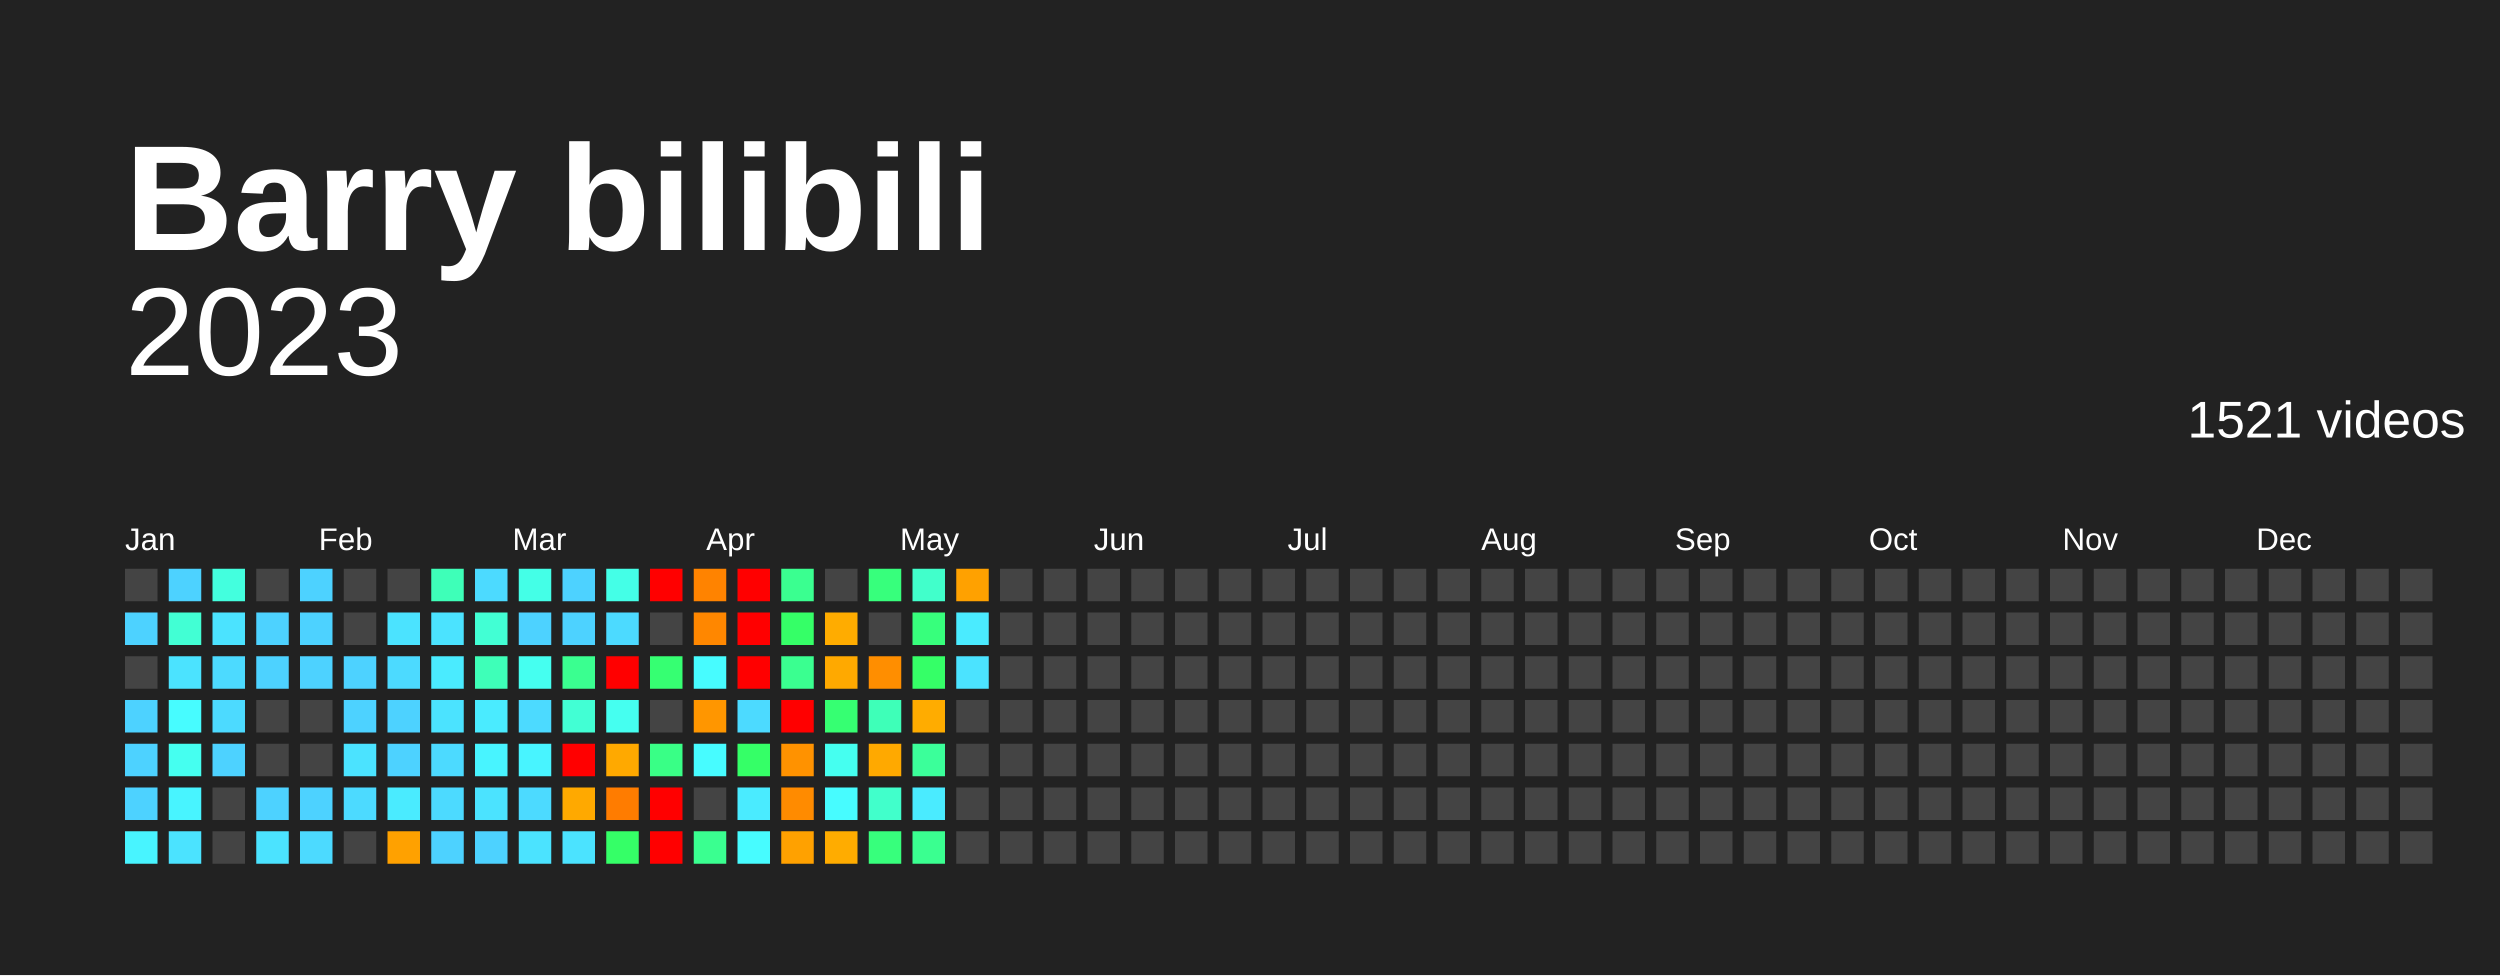
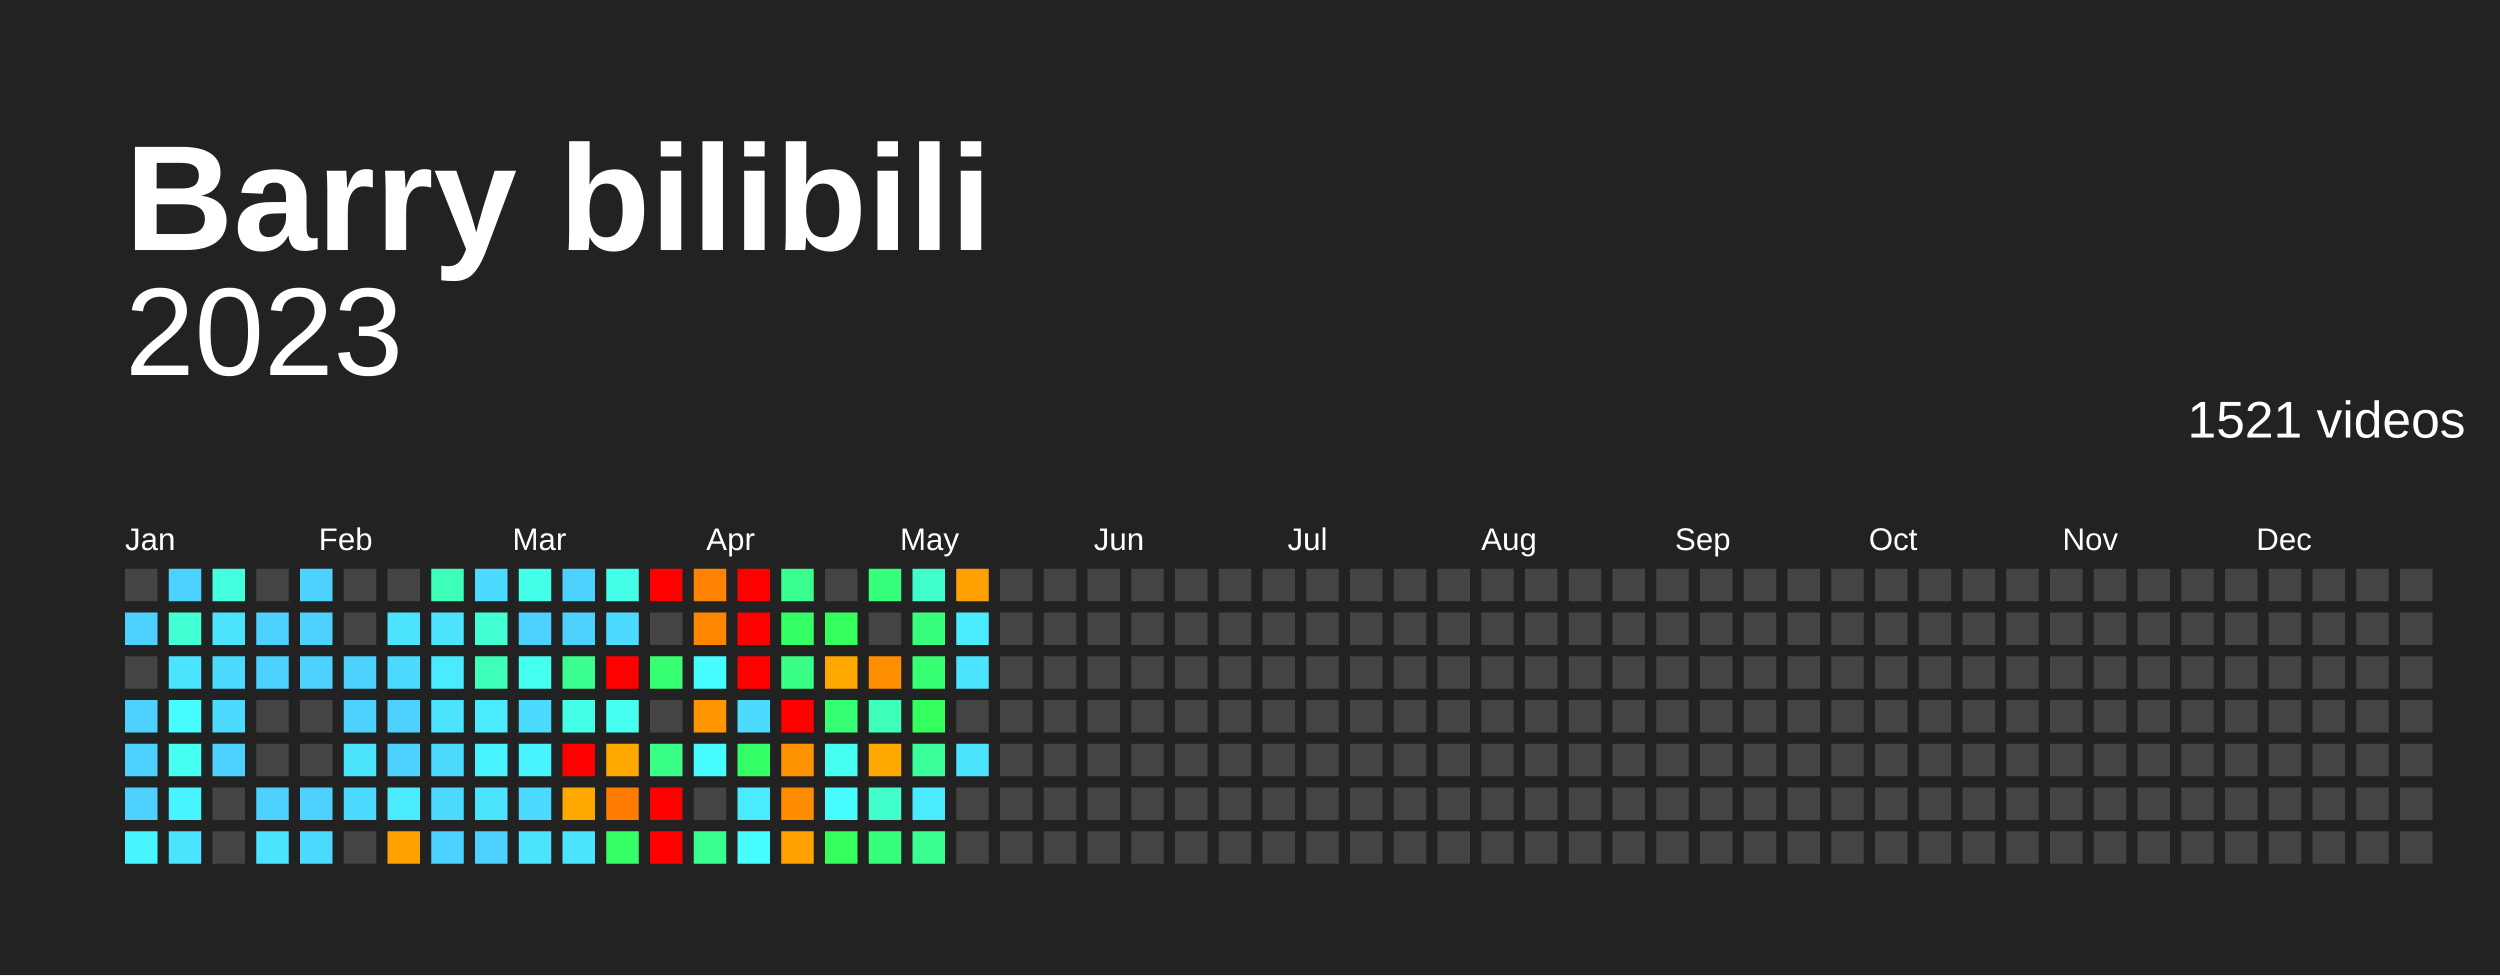
<svg xmlns="http://www.w3.org/2000/svg" baseProfile="full" height="78mm" version="1.1" viewBox="0,0,200,78" width="200mm">
  <defs />
  <rect fill="#222222" height="78" width="200" x="0" y="0" />
  <text fill="#FFFFFF" style="font-size:12px; font-family:Arial; font-weight:bold;" x="10" y="20">Barry bilibili</text>
  <text alignment-baseline="hanging" fill="#FFFFFF" style="font-size:10.0px; font-family:Arial;" x="10" y="30">2023</text>
  <text alignment-baseline="hanging" fill="#FFFFFF" style="font-size:4.125px; font-family:Arial;" x="175" y="35">1521 videos</text>
  <text fill="#FFFFFF" style="font-size:2.5px; font-family:Arial" x="10.0" y="44">Jan</text>
  <text fill="#FFFFFF" style="font-size:2.5px; font-family:Arial" x="25.5" y="44">Feb</text>
  <text fill="#FFFFFF" style="font-size:2.5px; font-family:Arial" x="41.0" y="44">Mar</text>
  <text fill="#FFFFFF" style="font-size:2.5px; font-family:Arial" x="56.5" y="44">Apr</text>
  <text fill="#FFFFFF" style="font-size:2.5px; font-family:Arial" x="72.0" y="44">May</text>
  <text fill="#FFFFFF" style="font-size:2.5px; font-family:Arial" x="87.5" y="44">Jun</text>
  <text fill="#FFFFFF" style="font-size:2.5px; font-family:Arial" x="103.0" y="44">Jul</text>
  <text fill="#FFFFFF" style="font-size:2.5px; font-family:Arial" x="118.5" y="44">Aug</text>
  <text fill="#FFFFFF" style="font-size:2.5px; font-family:Arial" x="134.0" y="44">Sep</text>
  <text fill="#FFFFFF" style="font-size:2.5px; font-family:Arial" x="149.5" y="44">Oct</text>
  <text fill="#FFFFFF" style="font-size:2.5px; font-family:Arial" x="165.0" y="44">Nov</text>
  <text fill="#FFFFFF" style="font-size:2.5px; font-family:Arial" x="180.5" y="44">Dec</text>
  <rect fill="#444444" height="2.6" width="2.6" x="10.0" y="45.5" />
  <rect fill="#4dd2ff" height="2.6" width="2.6" x="10.0" y="49.0" />
  <rect fill="#444444" height="2.6" width="2.6" x="10.0" y="52.5" />
  <rect fill="#4dd2ff" height="2.6" width="2.6" x="10.0" y="56.0" />
  <rect fill="#4dd2ff" height="2.6" width="2.6" x="10.0" y="59.5" />
  <rect fill="#4dd2ff" height="2.6" width="2.6" x="10.0" y="63.0" />
  <rect fill="#48f4ff" height="2.6" width="2.6" x="10.0" y="66.5" />
  <rect fill="#4dd2ff" height="2.6" width="2.6" x="13.5" y="45.5" />
  <rect fill="#42ffd4" height="2.6" width="2.6" x="13.5" y="49.0" />
  <rect fill="#4be3ff" height="2.6" width="2.6" x="13.5" y="52.5" />
  <rect fill="#47fcff" height="2.6" width="2.6" x="13.5" y="56.0" />
  <rect fill="#45fff0" height="2.6" width="2.6" x="13.5" y="59.5" />
  <rect fill="#48f4ff" height="2.6" width="2.6" x="13.5" y="63.0" />
  <rect fill="#4be3ff" height="2.6" width="2.6" x="13.5" y="66.5" />
  <rect fill="#43ffde" height="2.6" width="2.6" x="17.0" y="45.5" />
  <rect fill="#4be3ff" height="2.6" width="2.6" x="17.0" y="49.0" />
  <rect fill="#4cdaff" height="2.6" width="2.6" x="17.0" y="52.5" />
  <rect fill="#4cdaff" height="2.6" width="2.6" x="17.0" y="56.0" />
  <rect fill="#4dd2ff" height="2.6" width="2.6" x="17.0" y="59.5" />
  <rect fill="#444444" height="2.6" width="2.6" x="17.0" y="63.0" />
  <rect fill="#444444" height="2.6" width="2.6" x="17.0" y="66.5" />
  <rect fill="#444444" height="2.6" width="2.6" x="20.5" y="45.5" />
  <rect fill="#4dd2ff" height="2.6" width="2.6" x="20.5" y="49.0" />
  <rect fill="#4dd2ff" height="2.6" width="2.6" x="20.5" y="52.5" />
  <rect fill="#444444" height="2.6" width="2.6" x="20.5" y="56.0" />
  <rect fill="#444444" height="2.6" width="2.6" x="20.5" y="59.5" />
  <rect fill="#4dd2ff" height="2.6" width="2.6" x="20.5" y="63.0" />
  <rect fill="#4be3ff" height="2.6" width="2.6" x="20.5" y="66.5" />
  <rect fill="#4dd2ff" height="2.6" width="2.6" x="24.0" y="45.5" />
  <rect fill="#4dd2ff" height="2.6" width="2.6" x="24.0" y="49.0" />
  <rect fill="#4dd2ff" height="2.6" width="2.6" x="24.0" y="52.5" />
  <rect fill="#444444" height="2.6" width="2.6" x="24.0" y="56.0" />
  <rect fill="#444444" height="2.6" width="2.6" x="24.0" y="59.5" />
  <rect fill="#4dd2ff" height="2.6" width="2.6" x="24.0" y="63.0" />
  <rect fill="#4cdaff" height="2.6" width="2.6" x="24.0" y="66.5" />
  <rect fill="#444444" height="2.6" width="2.6" x="27.5" y="45.5" />
  <rect fill="#444444" height="2.6" width="2.6" x="27.5" y="49.0" />
  <rect fill="#4dd2ff" height="2.6" width="2.6" x="27.5" y="52.5" />
  <rect fill="#4dd2ff" height="2.6" width="2.6" x="27.5" y="56.0" />
  <rect fill="#4be3ff" height="2.6" width="2.6" x="27.5" y="59.5" />
  <rect fill="#4cdaff" height="2.6" width="2.6" x="27.5" y="63.0" />
  <rect fill="#444444" height="2.6" width="2.6" x="27.5" y="66.5" />
  <rect fill="#444444" height="2.6" width="2.6" x="31.0" y="45.5" />
  <rect fill="#4be3ff" height="2.6" width="2.6" x="31.0" y="49.0" />
  <rect fill="#4cdaff" height="2.6" width="2.6" x="31.0" y="52.5" />
  <rect fill="#4dd2ff" height="2.6" width="2.6" x="31.0" y="56.0" />
  <rect fill="#4dd2ff" height="2.6" width="2.6" x="31.0" y="59.5" />
  <rect fill="#4aebff" height="2.6" width="2.6" x="31.0" y="63.0" />
  <rect fill="#ffa100" height="2.6" width="2.6" x="31.0" y="66.5" />
  <rect fill="#3effb8" height="2.6" width="2.6" x="34.5" y="45.5" />
  <rect fill="#4be3ff" height="2.6" width="2.6" x="34.5" y="49.0" />
  <rect fill="#4aebff" height="2.6" width="2.6" x="34.5" y="52.5" />
  <rect fill="#4be3ff" height="2.6" width="2.6" x="34.5" y="56.0" />
  <rect fill="#4cdaff" height="2.6" width="2.6" x="34.5" y="59.5" />
  <rect fill="#4cdaff" height="2.6" width="2.6" x="34.5" y="63.0" />
  <rect fill="#4dd2ff" height="2.6" width="2.6" x="34.5" y="66.5" />
  <rect fill="#4cdaff" height="2.6" width="2.6" x="38.0" y="45.5" />
  <rect fill="#42ffd4" height="2.6" width="2.6" x="38.0" y="49.0" />
  <rect fill="#3effb8" height="2.6" width="2.6" x="38.0" y="52.5" />
  <rect fill="#4aebff" height="2.6" width="2.6" x="38.0" y="56.0" />
  <rect fill="#48f4ff" height="2.6" width="2.6" x="38.0" y="59.5" />
  <rect fill="#4be3ff" height="2.6" width="2.6" x="38.0" y="63.0" />
  <rect fill="#4dd2ff" height="2.6" width="2.6" x="38.0" y="66.5" />
  <rect fill="#44ffe7" height="2.6" width="2.6" x="41.5" y="45.5" />
  <rect fill="#4dd2ff" height="2.6" width="2.6" x="41.5" y="49.0" />
  <rect fill="#45fff0" height="2.6" width="2.6" x="41.5" y="52.5" />
  <rect fill="#4cdaff" height="2.6" width="2.6" x="41.5" y="56.0" />
  <rect fill="#48f4ff" height="2.6" width="2.6" x="41.5" y="59.5" />
  <rect fill="#4cdaff" height="2.6" width="2.6" x="41.5" y="63.0" />
  <rect fill="#4be3ff" height="2.6" width="2.6" x="41.5" y="66.5" />
  <rect fill="#4dd2ff" height="2.6" width="2.6" x="45.0" y="45.5" />
  <rect fill="#4dd2ff" height="2.6" width="2.6" x="45.0" y="49.0" />
  <rect fill="#3aff90" height="2.6" width="2.6" x="45.0" y="52.5" />
-   <rect fill="#42ffd4" height="2.6" width="2.6" x="45.0" y="56.0" />
+   <rect fill="#44ffe7" height="2.6" width="2.6" x="45.0" y="56.0" />
  <rect fill="red" height="2.6" width="2.6" x="45.0" y="59.5" />
  <rect fill="#ffa900" height="2.6" width="2.6" x="45.0" y="63.0" />
  <rect fill="#4be3ff" height="2.6" width="2.6" x="45.0" y="66.5" />
  <rect fill="#44ffe7" height="2.6" width="2.6" x="48.5" y="45.5" />
  <rect fill="#4cdaff" height="2.6" width="2.6" x="48.5" y="49.0" />
  <rect fill="red" height="2.6" width="2.6" x="48.5" y="52.5" />
  <rect fill="#45fff0" height="2.6" width="2.6" x="48.5" y="56.0" />
  <rect fill="#ffa900" height="2.6" width="2.6" x="48.5" y="59.5" />
  <rect fill="#ff7c00" height="2.6" width="2.6" x="48.5" y="63.0" />
  <rect fill="#35ff67" height="2.6" width="2.6" x="48.5" y="66.5" />
  <rect fill="red" height="2.6" width="2.6" x="52.0" y="45.5" />
  <rect fill="#444444" height="2.6" width="2.6" x="52.0" y="49.0" />
  <rect fill="#36ff72" height="2.6" width="2.6" x="52.0" y="52.5" />
  <rect fill="#444444" height="2.6" width="2.6" x="52.0" y="56.0" />
  <rect fill="#39ff86" height="2.6" width="2.6" x="52.0" y="59.5" />
  <rect fill="red" height="2.6" width="2.6" x="52.0" y="63.0" />
  <rect fill="red" height="2.6" width="2.6" x="52.0" y="66.5" />
  <rect fill="#ff8300" height="2.6" width="2.6" x="55.5" y="45.5" />
  <rect fill="#ff8700" height="2.6" width="2.6" x="55.5" y="49.0" />
  <rect fill="#47fcff" height="2.6" width="2.6" x="55.5" y="52.5" />
  <rect fill="#ff9600" height="2.6" width="2.6" x="55.5" y="56.0" />
  <rect fill="#47fcff" height="2.6" width="2.6" x="55.5" y="59.5" />
  <rect fill="#444444" height="2.6" width="2.6" x="55.5" y="63.0" />
  <rect fill="#3aff90" height="2.6" width="2.6" x="55.5" y="66.5" />
  <rect fill="red" height="2.6" width="2.6" x="59.0" y="45.5" />
  <rect fill="red" height="2.6" width="2.6" x="59.0" y="49.0" />
  <rect fill="red" height="2.6" width="2.6" x="59.0" y="52.5" />
  <rect fill="#4cdaff" height="2.6" width="2.6" x="59.0" y="56.0" />
  <rect fill="#35ff67" height="2.6" width="2.6" x="59.0" y="59.5" />
  <rect fill="#4aebff" height="2.6" width="2.6" x="59.0" y="63.0" />
  <rect fill="#47fcff" height="2.6" width="2.6" x="59.0" y="66.5" />
  <rect fill="#3aff90" height="2.6" width="2.6" x="62.5" y="45.5" />
  <rect fill="#35ff67" height="2.6" width="2.6" x="62.5" y="49.0" />
-   <rect fill="#3aff90" height="2.6" width="2.6" x="62.5" y="52.5" />
+   <rect fill="#39ff86" height="2.6" width="2.6" x="62.5" y="52.5" />
  <rect fill="red" height="2.6" width="2.6" x="62.5" y="56.0" />
  <rect fill="#ff9200" height="2.6" width="2.6" x="62.5" y="59.5" />
  <rect fill="#ff8b00" height="2.6" width="2.6" x="62.5" y="63.0" />
  <rect fill="#ffa100" height="2.6" width="2.6" x="62.5" y="66.5" />
  <rect fill="#444444" height="2.6" width="2.6" x="66.0" y="45.5" />
-   <rect fill="#ffac00" height="2.6" width="2.6" x="66.0" y="49.0" />
+   <rect fill="#34ff5d" height="2.6" width="2.6" x="66.0" y="49.0" />
  <rect fill="#ffa900" height="2.6" width="2.6" x="66.0" y="52.5" />
  <rect fill="#36ff72" height="2.6" width="2.6" x="66.0" y="56.0" />
  <rect fill="#45fff0" height="2.6" width="2.6" x="66.0" y="59.5" />
  <rect fill="#47fcff" height="2.6" width="2.6" x="66.0" y="63.0" />
-   <rect fill="#ffac00" height="2.6" width="2.6" x="66.0" y="66.5" />
+   <rect fill="#34ff5d" height="2.6" width="2.6" x="66.0" y="66.5" />
  <rect fill="#37ff7c" height="2.6" width="2.6" x="69.5" y="45.5" />
  <rect fill="#444444" height="2.6" width="2.6" x="69.5" y="49.0" />
  <rect fill="#ff8e00" height="2.6" width="2.6" x="69.5" y="52.5" />
  <rect fill="#3effb8" height="2.6" width="2.6" x="69.5" y="56.0" />
  <rect fill="#ffa900" height="2.6" width="2.6" x="69.5" y="59.5" />
  <rect fill="#41ffcb" height="2.6" width="2.6" x="69.5" y="63.0" />
  <rect fill="#37ff7c" height="2.6" width="2.6" x="69.5" y="66.5" />
  <rect fill="#41ffcb" height="2.6" width="2.6" x="73.0" y="45.5" />
  <rect fill="#37ff7c" height="2.6" width="2.6" x="73.0" y="49.0" />
-   <rect fill="#35ff67" height="2.6" width="2.6" x="73.0" y="52.5" />
-   <rect fill="#ffac00" height="2.6" width="2.6" x="73.0" y="56.0" />
+   <rect fill="#36ff72" height="2.6" width="2.6" x="73.0" y="52.5" />
+   <rect fill="#34ff5d" height="2.6" width="2.6" x="73.0" y="56.0" />
  <rect fill="#3bff9a" height="2.6" width="2.6" x="73.0" y="59.5" />
  <rect fill="#4aebff" height="2.6" width="2.6" x="73.0" y="63.0" />
  <rect fill="#3aff90" height="2.6" width="2.6" x="73.0" y="66.5" />
  <rect fill="#ffa100" height="2.6" width="2.6" x="76.5" y="45.5" />
  <rect fill="#4aebff" height="2.6" width="2.6" x="76.5" y="49.0" />
  <rect fill="#4be3ff" height="2.6" width="2.6" x="76.5" y="52.5" />
  <rect fill="#444444" height="2.6" width="2.6" x="76.5" y="56.0" />
-   <rect fill="#444444" height="2.6" width="2.6" x="76.5" y="59.5" />
+   <rect fill="#4be3ff" height="2.6" width="2.6" x="76.5" y="59.5" />
  <rect fill="#444444" height="2.6" width="2.6" x="76.5" y="63.0" />
  <rect fill="#444444" height="2.6" width="2.6" x="76.5" y="66.5" />
  <rect fill="#444444" height="2.6" width="2.6" x="80.0" y="45.5" />
  <rect fill="#444444" height="2.6" width="2.6" x="80.0" y="49.0" />
  <rect fill="#444444" height="2.6" width="2.6" x="80.0" y="52.5" />
  <rect fill="#444444" height="2.6" width="2.6" x="80.0" y="56.0" />
  <rect fill="#444444" height="2.6" width="2.6" x="80.0" y="59.5" />
  <rect fill="#444444" height="2.6" width="2.6" x="80.0" y="63.0" />
  <rect fill="#444444" height="2.6" width="2.6" x="80.0" y="66.5" />
  <rect fill="#444444" height="2.6" width="2.6" x="83.5" y="45.5" />
  <rect fill="#444444" height="2.6" width="2.6" x="83.5" y="49.0" />
  <rect fill="#444444" height="2.6" width="2.6" x="83.5" y="52.5" />
  <rect fill="#444444" height="2.6" width="2.6" x="83.5" y="56.0" />
  <rect fill="#444444" height="2.6" width="2.6" x="83.5" y="59.5" />
  <rect fill="#444444" height="2.6" width="2.6" x="83.5" y="63.0" />
  <rect fill="#444444" height="2.6" width="2.6" x="83.5" y="66.5" />
  <rect fill="#444444" height="2.6" width="2.6" x="87.0" y="45.5" />
  <rect fill="#444444" height="2.6" width="2.6" x="87.0" y="49.0" />
  <rect fill="#444444" height="2.6" width="2.6" x="87.0" y="52.5" />
  <rect fill="#444444" height="2.6" width="2.6" x="87.0" y="56.0" />
  <rect fill="#444444" height="2.6" width="2.6" x="87.0" y="59.5" />
  <rect fill="#444444" height="2.6" width="2.6" x="87.0" y="63.0" />
  <rect fill="#444444" height="2.6" width="2.6" x="87.0" y="66.5" />
  <rect fill="#444444" height="2.6" width="2.6" x="90.5" y="45.5" />
  <rect fill="#444444" height="2.6" width="2.6" x="90.5" y="49.0" />
  <rect fill="#444444" height="2.6" width="2.6" x="90.5" y="52.5" />
  <rect fill="#444444" height="2.6" width="2.6" x="90.5" y="56.0" />
  <rect fill="#444444" height="2.6" width="2.6" x="90.5" y="59.5" />
  <rect fill="#444444" height="2.6" width="2.6" x="90.5" y="63.0" />
  <rect fill="#444444" height="2.6" width="2.6" x="90.5" y="66.5" />
  <rect fill="#444444" height="2.6" width="2.6" x="94.0" y="45.5" />
  <rect fill="#444444" height="2.6" width="2.6" x="94.0" y="49.0" />
  <rect fill="#444444" height="2.6" width="2.6" x="94.0" y="52.5" />
  <rect fill="#444444" height="2.6" width="2.6" x="94.0" y="56.0" />
  <rect fill="#444444" height="2.6" width="2.6" x="94.0" y="59.5" />
  <rect fill="#444444" height="2.6" width="2.6" x="94.0" y="63.0" />
  <rect fill="#444444" height="2.6" width="2.6" x="94.0" y="66.5" />
  <rect fill="#444444" height="2.6" width="2.6" x="97.5" y="45.5" />
  <rect fill="#444444" height="2.6" width="2.6" x="97.5" y="49.0" />
  <rect fill="#444444" height="2.6" width="2.6" x="97.5" y="52.5" />
  <rect fill="#444444" height="2.6" width="2.6" x="97.5" y="56.0" />
  <rect fill="#444444" height="2.6" width="2.6" x="97.5" y="59.5" />
  <rect fill="#444444" height="2.6" width="2.6" x="97.5" y="63.0" />
  <rect fill="#444444" height="2.6" width="2.6" x="97.5" y="66.5" />
  <rect fill="#444444" height="2.6" width="2.6" x="101.0" y="45.5" />
  <rect fill="#444444" height="2.6" width="2.6" x="101.0" y="49.0" />
  <rect fill="#444444" height="2.6" width="2.6" x="101.0" y="52.5" />
  <rect fill="#444444" height="2.6" width="2.6" x="101.0" y="56.0" />
  <rect fill="#444444" height="2.6" width="2.6" x="101.0" y="59.5" />
  <rect fill="#444444" height="2.6" width="2.6" x="101.0" y="63.0" />
  <rect fill="#444444" height="2.6" width="2.6" x="101.0" y="66.5" />
  <rect fill="#444444" height="2.6" width="2.6" x="104.5" y="45.5" />
  <rect fill="#444444" height="2.6" width="2.6" x="104.5" y="49.0" />
  <rect fill="#444444" height="2.6" width="2.6" x="104.5" y="52.5" />
  <rect fill="#444444" height="2.6" width="2.6" x="104.5" y="56.0" />
  <rect fill="#444444" height="2.6" width="2.6" x="104.5" y="59.5" />
  <rect fill="#444444" height="2.6" width="2.6" x="104.5" y="63.0" />
  <rect fill="#444444" height="2.6" width="2.6" x="104.5" y="66.5" />
  <rect fill="#444444" height="2.6" width="2.6" x="108.0" y="45.5" />
  <rect fill="#444444" height="2.6" width="2.6" x="108.0" y="49.0" />
  <rect fill="#444444" height="2.6" width="2.6" x="108.0" y="52.5" />
  <rect fill="#444444" height="2.6" width="2.6" x="108.0" y="56.0" />
  <rect fill="#444444" height="2.6" width="2.6" x="108.0" y="59.5" />
  <rect fill="#444444" height="2.6" width="2.6" x="108.0" y="63.0" />
  <rect fill="#444444" height="2.6" width="2.6" x="108.0" y="66.5" />
  <rect fill="#444444" height="2.6" width="2.6" x="111.5" y="45.5" />
  <rect fill="#444444" height="2.6" width="2.6" x="111.5" y="49.0" />
  <rect fill="#444444" height="2.6" width="2.6" x="111.5" y="52.5" />
  <rect fill="#444444" height="2.6" width="2.6" x="111.5" y="56.0" />
  <rect fill="#444444" height="2.6" width="2.6" x="111.5" y="59.5" />
  <rect fill="#444444" height="2.6" width="2.6" x="111.5" y="63.0" />
  <rect fill="#444444" height="2.6" width="2.6" x="111.5" y="66.5" />
  <rect fill="#444444" height="2.6" width="2.6" x="115.0" y="45.5" />
  <rect fill="#444444" height="2.6" width="2.6" x="115.0" y="49.0" />
  <rect fill="#444444" height="2.6" width="2.6" x="115.0" y="52.5" />
  <rect fill="#444444" height="2.6" width="2.6" x="115.0" y="56.0" />
  <rect fill="#444444" height="2.6" width="2.6" x="115.0" y="59.5" />
  <rect fill="#444444" height="2.6" width="2.6" x="115.0" y="63.0" />
  <rect fill="#444444" height="2.6" width="2.6" x="115.0" y="66.5" />
  <rect fill="#444444" height="2.6" width="2.6" x="118.5" y="45.5" />
  <rect fill="#444444" height="2.6" width="2.6" x="118.5" y="49.0" />
  <rect fill="#444444" height="2.6" width="2.6" x="118.5" y="52.5" />
  <rect fill="#444444" height="2.6" width="2.6" x="118.5" y="56.0" />
  <rect fill="#444444" height="2.6" width="2.6" x="118.5" y="59.5" />
  <rect fill="#444444" height="2.6" width="2.6" x="118.5" y="63.0" />
  <rect fill="#444444" height="2.6" width="2.6" x="118.5" y="66.5" />
  <rect fill="#444444" height="2.6" width="2.6" x="122.0" y="45.5" />
  <rect fill="#444444" height="2.6" width="2.6" x="122.0" y="49.0" />
  <rect fill="#444444" height="2.6" width="2.6" x="122.0" y="52.5" />
  <rect fill="#444444" height="2.6" width="2.6" x="122.0" y="56.0" />
  <rect fill="#444444" height="2.6" width="2.6" x="122.0" y="59.5" />
  <rect fill="#444444" height="2.6" width="2.6" x="122.0" y="63.0" />
  <rect fill="#444444" height="2.6" width="2.6" x="122.0" y="66.5" />
  <rect fill="#444444" height="2.6" width="2.6" x="125.5" y="45.5" />
  <rect fill="#444444" height="2.6" width="2.6" x="125.5" y="49.0" />
  <rect fill="#444444" height="2.6" width="2.6" x="125.5" y="52.5" />
  <rect fill="#444444" height="2.6" width="2.6" x="125.5" y="56.0" />
  <rect fill="#444444" height="2.6" width="2.6" x="125.5" y="59.5" />
  <rect fill="#444444" height="2.6" width="2.6" x="125.5" y="63.0" />
  <rect fill="#444444" height="2.6" width="2.6" x="125.5" y="66.5" />
  <rect fill="#444444" height="2.6" width="2.6" x="129.0" y="45.5" />
  <rect fill="#444444" height="2.6" width="2.6" x="129.0" y="49.0" />
  <rect fill="#444444" height="2.6" width="2.6" x="129.0" y="52.5" />
  <rect fill="#444444" height="2.6" width="2.6" x="129.0" y="56.0" />
  <rect fill="#444444" height="2.6" width="2.6" x="129.0" y="59.5" />
  <rect fill="#444444" height="2.6" width="2.6" x="129.0" y="63.0" />
  <rect fill="#444444" height="2.6" width="2.6" x="129.0" y="66.5" />
  <rect fill="#444444" height="2.6" width="2.6" x="132.5" y="45.5" />
  <rect fill="#444444" height="2.6" width="2.6" x="132.5" y="49.0" />
  <rect fill="#444444" height="2.6" width="2.6" x="132.5" y="52.5" />
  <rect fill="#444444" height="2.6" width="2.6" x="132.5" y="56.0" />
  <rect fill="#444444" height="2.6" width="2.6" x="132.5" y="59.5" />
  <rect fill="#444444" height="2.6" width="2.6" x="132.5" y="63.0" />
  <rect fill="#444444" height="2.6" width="2.6" x="132.5" y="66.5" />
  <rect fill="#444444" height="2.6" width="2.6" x="136.0" y="45.5" />
  <rect fill="#444444" height="2.6" width="2.6" x="136.0" y="49.0" />
  <rect fill="#444444" height="2.6" width="2.6" x="136.0" y="52.5" />
  <rect fill="#444444" height="2.6" width="2.6" x="136.0" y="56.0" />
  <rect fill="#444444" height="2.6" width="2.6" x="136.0" y="59.5" />
  <rect fill="#444444" height="2.6" width="2.6" x="136.0" y="63.0" />
  <rect fill="#444444" height="2.6" width="2.6" x="136.0" y="66.5" />
  <rect fill="#444444" height="2.6" width="2.6" x="139.5" y="45.5" />
  <rect fill="#444444" height="2.6" width="2.6" x="139.5" y="49.0" />
  <rect fill="#444444" height="2.6" width="2.6" x="139.5" y="52.5" />
  <rect fill="#444444" height="2.6" width="2.6" x="139.5" y="56.0" />
  <rect fill="#444444" height="2.6" width="2.6" x="139.5" y="59.5" />
  <rect fill="#444444" height="2.6" width="2.6" x="139.5" y="63.0" />
  <rect fill="#444444" height="2.6" width="2.6" x="139.5" y="66.5" />
  <rect fill="#444444" height="2.6" width="2.6" x="143.0" y="45.5" />
  <rect fill="#444444" height="2.6" width="2.6" x="143.0" y="49.0" />
  <rect fill="#444444" height="2.6" width="2.6" x="143.0" y="52.5" />
  <rect fill="#444444" height="2.6" width="2.6" x="143.0" y="56.0" />
  <rect fill="#444444" height="2.6" width="2.6" x="143.0" y="59.5" />
  <rect fill="#444444" height="2.6" width="2.6" x="143.0" y="63.0" />
  <rect fill="#444444" height="2.6" width="2.6" x="143.0" y="66.5" />
  <rect fill="#444444" height="2.6" width="2.6" x="146.5" y="45.5" />
  <rect fill="#444444" height="2.6" width="2.6" x="146.5" y="49.0" />
  <rect fill="#444444" height="2.6" width="2.6" x="146.5" y="52.5" />
  <rect fill="#444444" height="2.6" width="2.6" x="146.5" y="56.0" />
  <rect fill="#444444" height="2.6" width="2.6" x="146.5" y="59.5" />
  <rect fill="#444444" height="2.6" width="2.6" x="146.5" y="63.0" />
  <rect fill="#444444" height="2.6" width="2.6" x="146.5" y="66.5" />
  <rect fill="#444444" height="2.6" width="2.6" x="150.0" y="45.5" />
  <rect fill="#444444" height="2.6" width="2.6" x="150.0" y="49.0" />
  <rect fill="#444444" height="2.6" width="2.6" x="150.0" y="52.5" />
  <rect fill="#444444" height="2.6" width="2.6" x="150.0" y="56.0" />
  <rect fill="#444444" height="2.6" width="2.6" x="150.0" y="59.5" />
  <rect fill="#444444" height="2.6" width="2.6" x="150.0" y="63.0" />
  <rect fill="#444444" height="2.6" width="2.6" x="150.0" y="66.5" />
  <rect fill="#444444" height="2.6" width="2.6" x="153.5" y="45.5" />
  <rect fill="#444444" height="2.6" width="2.6" x="153.5" y="49.0" />
  <rect fill="#444444" height="2.6" width="2.6" x="153.5" y="52.5" />
  <rect fill="#444444" height="2.6" width="2.6" x="153.5" y="56.0" />
  <rect fill="#444444" height="2.6" width="2.6" x="153.5" y="59.5" />
  <rect fill="#444444" height="2.6" width="2.6" x="153.5" y="63.0" />
  <rect fill="#444444" height="2.6" width="2.6" x="153.5" y="66.5" />
  <rect fill="#444444" height="2.6" width="2.6" x="157.0" y="45.5" />
  <rect fill="#444444" height="2.6" width="2.6" x="157.0" y="49.0" />
  <rect fill="#444444" height="2.6" width="2.6" x="157.0" y="52.5" />
  <rect fill="#444444" height="2.6" width="2.6" x="157.0" y="56.0" />
  <rect fill="#444444" height="2.6" width="2.6" x="157.0" y="59.5" />
  <rect fill="#444444" height="2.6" width="2.6" x="157.0" y="63.0" />
  <rect fill="#444444" height="2.6" width="2.6" x="157.0" y="66.5" />
  <rect fill="#444444" height="2.6" width="2.6" x="160.5" y="45.5" />
  <rect fill="#444444" height="2.6" width="2.6" x="160.5" y="49.0" />
  <rect fill="#444444" height="2.6" width="2.6" x="160.5" y="52.5" />
  <rect fill="#444444" height="2.6" width="2.6" x="160.5" y="56.0" />
  <rect fill="#444444" height="2.6" width="2.6" x="160.5" y="59.5" />
  <rect fill="#444444" height="2.6" width="2.6" x="160.5" y="63.0" />
  <rect fill="#444444" height="2.6" width="2.6" x="160.5" y="66.5" />
  <rect fill="#444444" height="2.6" width="2.6" x="164.0" y="45.5" />
  <rect fill="#444444" height="2.6" width="2.6" x="164.0" y="49.0" />
  <rect fill="#444444" height="2.6" width="2.6" x="164.0" y="52.5" />
  <rect fill="#444444" height="2.6" width="2.6" x="164.0" y="56.0" />
  <rect fill="#444444" height="2.6" width="2.6" x="164.0" y="59.5" />
  <rect fill="#444444" height="2.6" width="2.6" x="164.0" y="63.0" />
  <rect fill="#444444" height="2.6" width="2.6" x="164.0" y="66.5" />
  <rect fill="#444444" height="2.6" width="2.6" x="167.5" y="45.5" />
  <rect fill="#444444" height="2.6" width="2.6" x="167.5" y="49.0" />
  <rect fill="#444444" height="2.6" width="2.6" x="167.5" y="52.5" />
  <rect fill="#444444" height="2.6" width="2.6" x="167.5" y="56.0" />
  <rect fill="#444444" height="2.6" width="2.6" x="167.5" y="59.5" />
  <rect fill="#444444" height="2.6" width="2.6" x="167.5" y="63.0" />
  <rect fill="#444444" height="2.6" width="2.6" x="167.5" y="66.5" />
  <rect fill="#444444" height="2.6" width="2.6" x="171.0" y="45.5" />
  <rect fill="#444444" height="2.6" width="2.6" x="171.0" y="49.0" />
  <rect fill="#444444" height="2.6" width="2.6" x="171.0" y="52.5" />
  <rect fill="#444444" height="2.6" width="2.6" x="171.0" y="56.0" />
  <rect fill="#444444" height="2.6" width="2.6" x="171.0" y="59.5" />
  <rect fill="#444444" height="2.6" width="2.6" x="171.0" y="63.0" />
  <rect fill="#444444" height="2.6" width="2.6" x="171.0" y="66.5" />
  <rect fill="#444444" height="2.6" width="2.6" x="174.5" y="45.5" />
  <rect fill="#444444" height="2.6" width="2.6" x="174.5" y="49.0" />
  <rect fill="#444444" height="2.6" width="2.6" x="174.5" y="52.5" />
  <rect fill="#444444" height="2.6" width="2.6" x="174.5" y="56.0" />
  <rect fill="#444444" height="2.6" width="2.6" x="174.5" y="59.5" />
  <rect fill="#444444" height="2.6" width="2.6" x="174.5" y="63.0" />
  <rect fill="#444444" height="2.6" width="2.6" x="174.5" y="66.5" />
  <rect fill="#444444" height="2.6" width="2.6" x="178.0" y="45.5" />
  <rect fill="#444444" height="2.6" width="2.6" x="178.0" y="49.0" />
  <rect fill="#444444" height="2.6" width="2.6" x="178.0" y="52.5" />
  <rect fill="#444444" height="2.6" width="2.6" x="178.0" y="56.0" />
  <rect fill="#444444" height="2.6" width="2.6" x="178.0" y="59.5" />
  <rect fill="#444444" height="2.6" width="2.6" x="178.0" y="63.0" />
  <rect fill="#444444" height="2.6" width="2.6" x="178.0" y="66.5" />
  <rect fill="#444444" height="2.6" width="2.6" x="181.5" y="45.5" />
  <rect fill="#444444" height="2.6" width="2.6" x="181.5" y="49.0" />
  <rect fill="#444444" height="2.6" width="2.6" x="181.5" y="52.5" />
  <rect fill="#444444" height="2.6" width="2.6" x="181.5" y="56.0" />
  <rect fill="#444444" height="2.6" width="2.6" x="181.5" y="59.5" />
  <rect fill="#444444" height="2.6" width="2.6" x="181.5" y="63.0" />
  <rect fill="#444444" height="2.6" width="2.6" x="181.5" y="66.5" />
  <rect fill="#444444" height="2.6" width="2.6" x="185.0" y="45.5" />
  <rect fill="#444444" height="2.6" width="2.6" x="185.0" y="49.0" />
  <rect fill="#444444" height="2.6" width="2.6" x="185.0" y="52.5" />
  <rect fill="#444444" height="2.6" width="2.6" x="185.0" y="56.0" />
  <rect fill="#444444" height="2.6" width="2.6" x="185.0" y="59.5" />
  <rect fill="#444444" height="2.6" width="2.6" x="185.0" y="63.0" />
  <rect fill="#444444" height="2.6" width="2.6" x="185.0" y="66.5" />
  <rect fill="#444444" height="2.6" width="2.6" x="188.5" y="45.5" />
  <rect fill="#444444" height="2.6" width="2.6" x="188.5" y="49.0" />
  <rect fill="#444444" height="2.6" width="2.6" x="188.5" y="52.5" />
  <rect fill="#444444" height="2.6" width="2.6" x="188.5" y="56.0" />
  <rect fill="#444444" height="2.6" width="2.6" x="188.5" y="59.5" />
  <rect fill="#444444" height="2.6" width="2.6" x="188.5" y="63.0" />
  <rect fill="#444444" height="2.6" width="2.6" x="188.5" y="66.5" />
  <rect fill="#444444" height="2.6" width="2.6" x="192.0" y="45.5" />
  <rect fill="#444444" height="2.6" width="2.6" x="192.0" y="49.0" />
  <rect fill="#444444" height="2.6" width="2.6" x="192.0" y="52.5" />
  <rect fill="#444444" height="2.6" width="2.6" x="192.0" y="56.0" />
  <rect fill="#444444" height="2.6" width="2.6" x="192.0" y="59.5" />
  <rect fill="#444444" height="2.6" width="2.6" x="192.0" y="63.0" />
  <rect fill="#444444" height="2.6" width="2.6" x="192.0" y="66.5" />
</svg>
